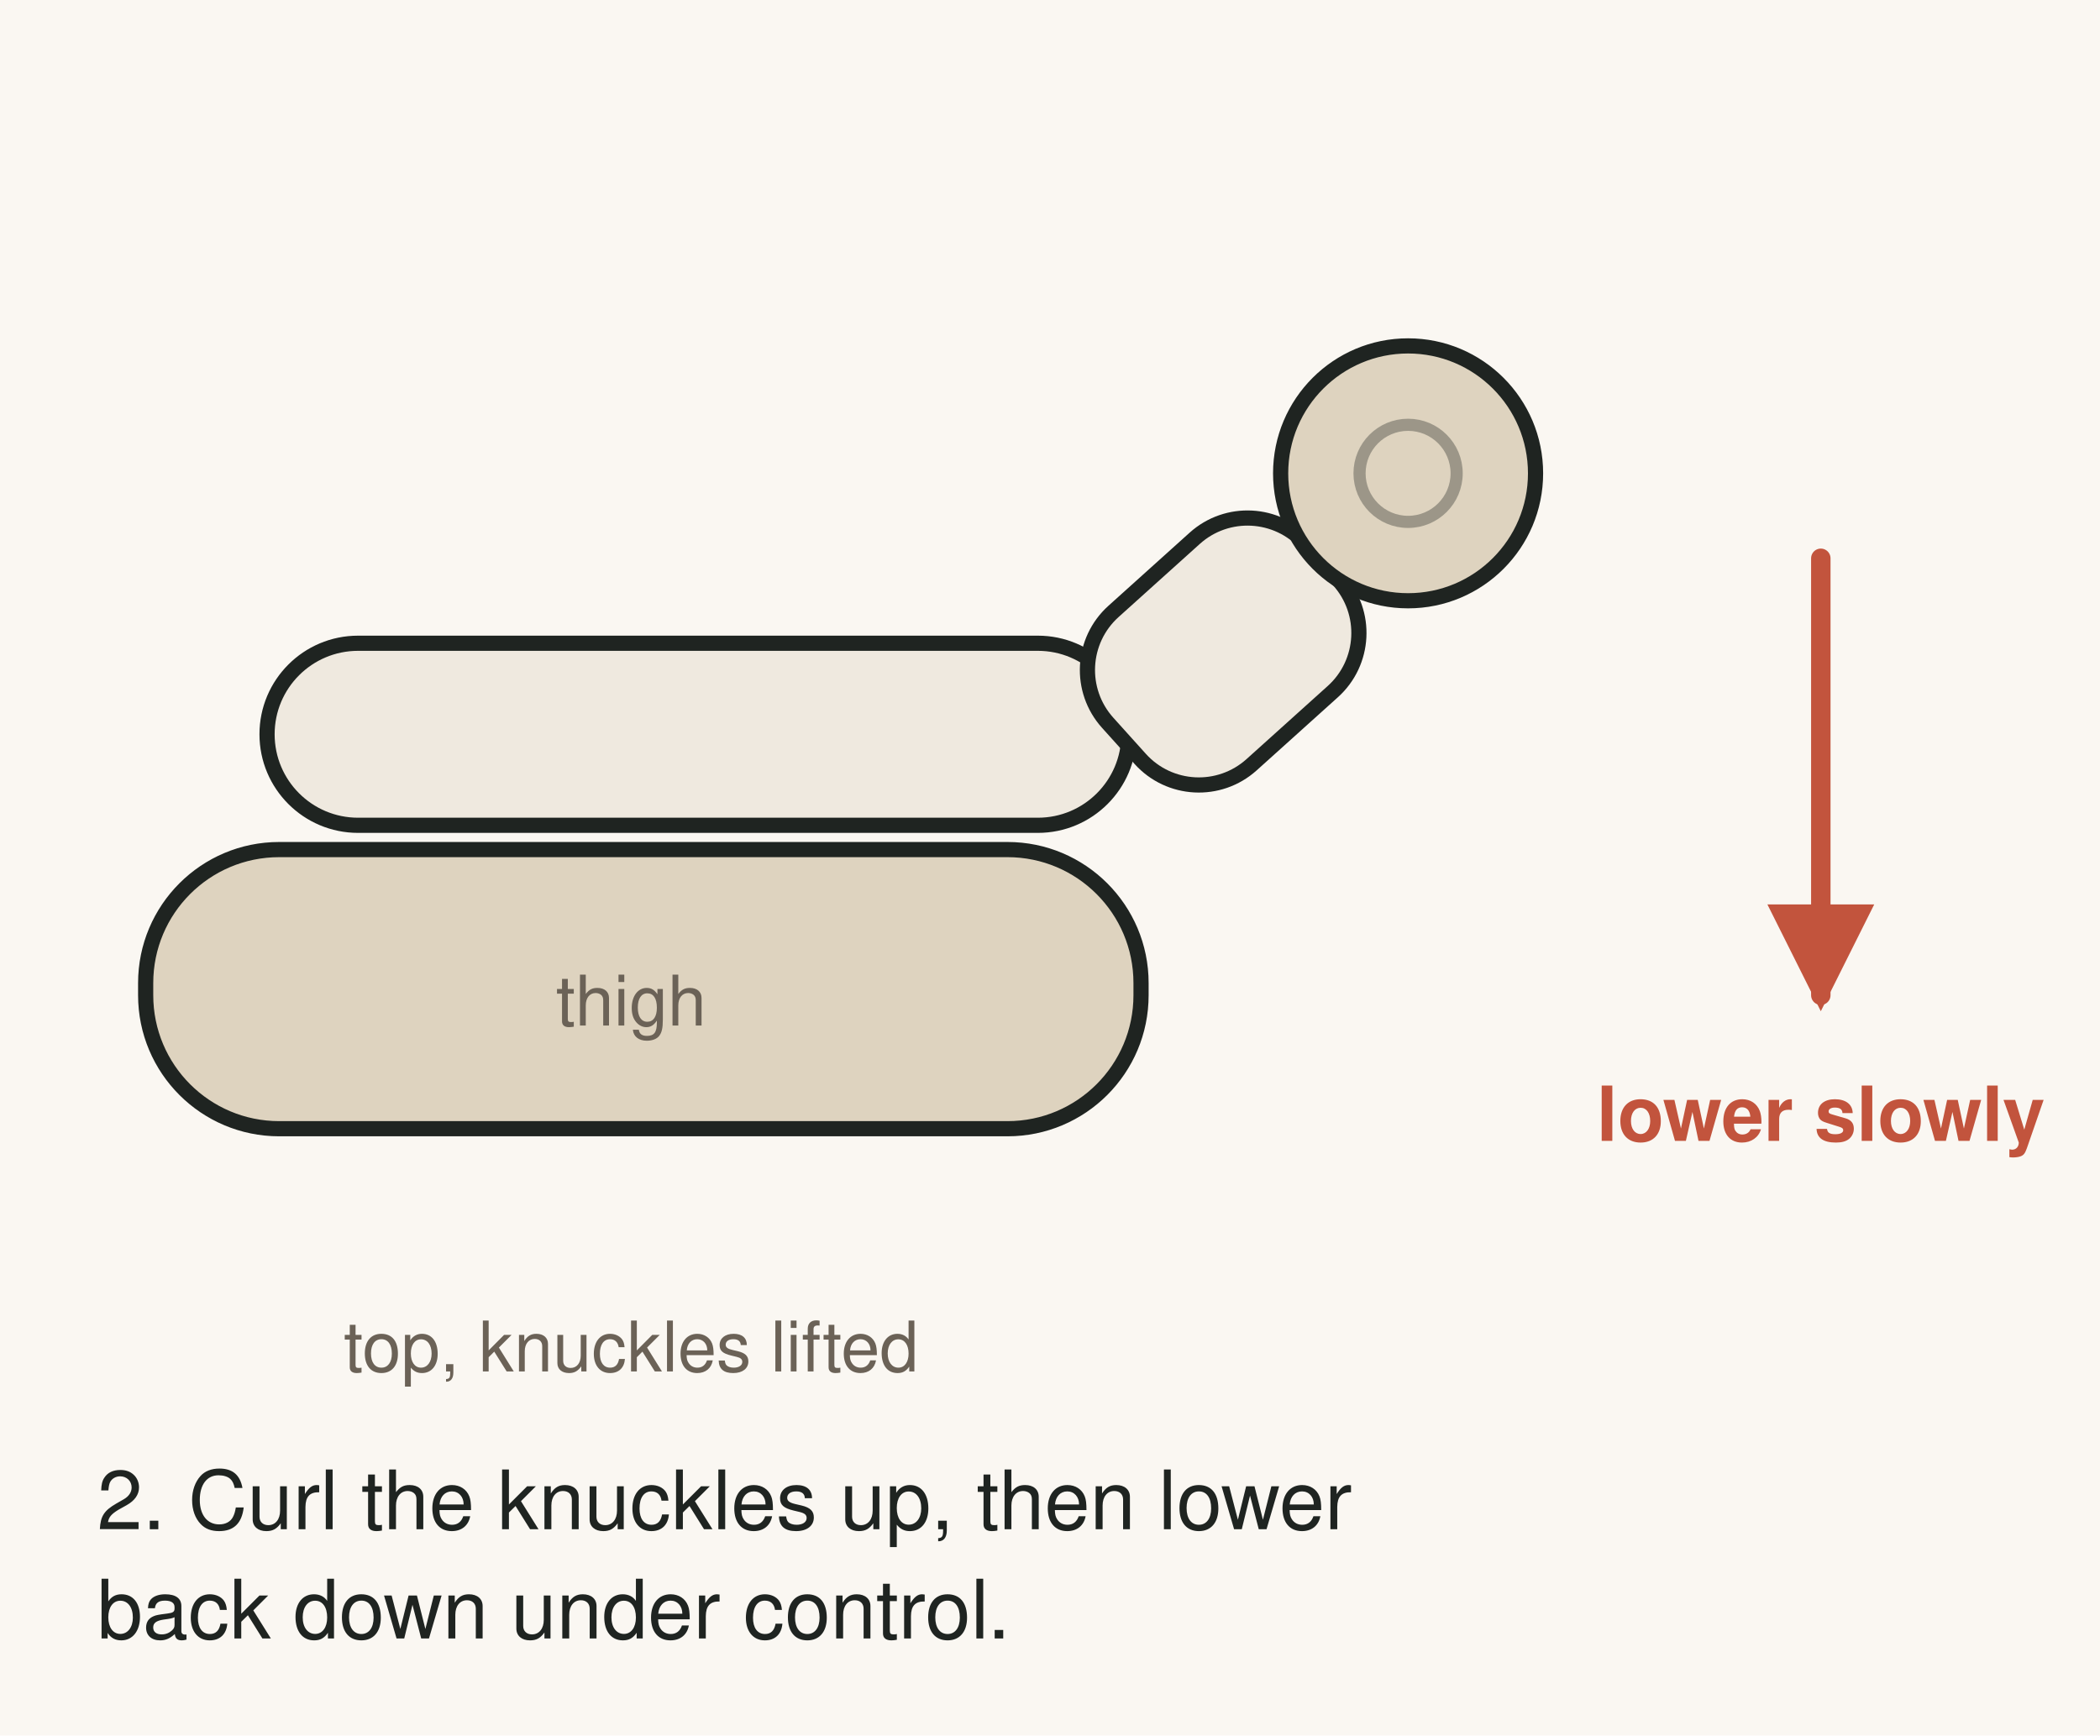
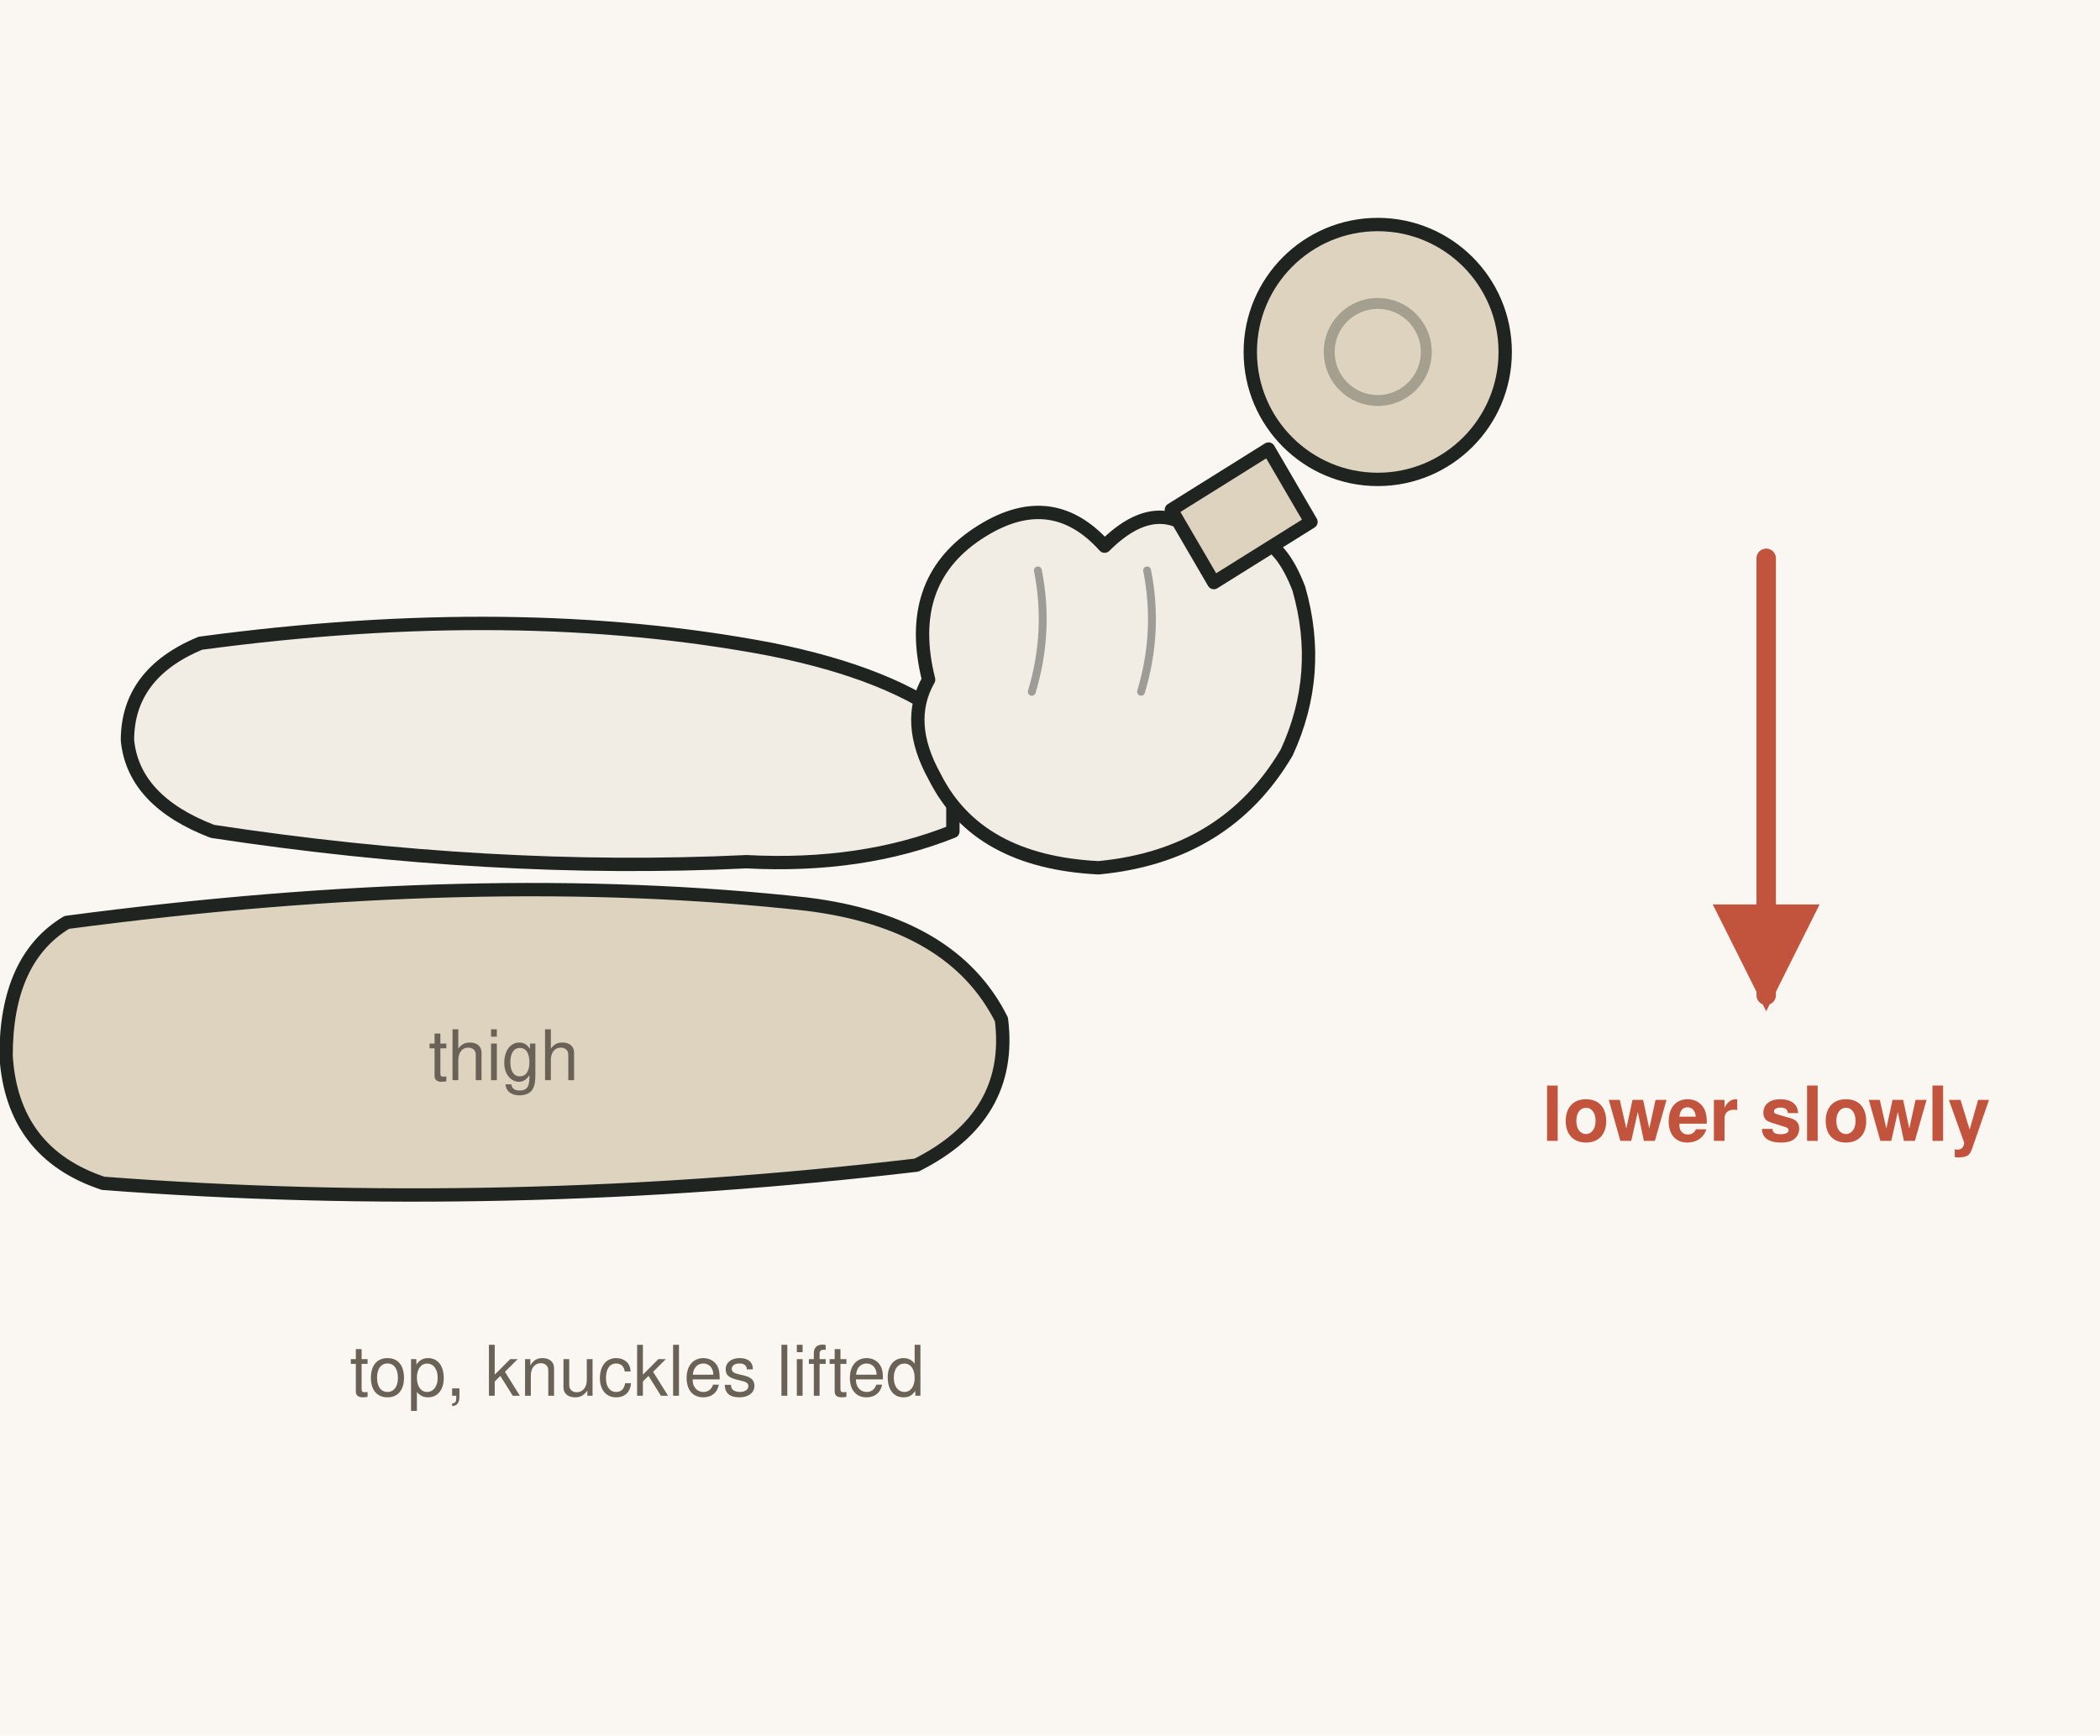
<svg xmlns="http://www.w3.org/2000/svg" viewBox="366 74 346 286" role="img" aria-label="reverse-wrist-curl step 2">
  <style>
    .bg{fill:#FAF7F2}
-     .limb{fill:#EFE9DF;stroke:#1F2421;stroke-width:2.5;stroke-linejoin:round}
-     .imp{fill:#DED3BF;stroke:#1F2421;stroke-width:2.5;stroke-linejoin:round}
-     .det{stroke:#1F2421;fill:none;stroke-width:2;stroke-linecap:round;opacity:.35}
+     .lm{fill:#F2EDE4;stroke:#1F2421;stroke-width:2.2;stroke-linejoin:round;stroke-linecap:round}
+     .im{fill:#DED3BF;stroke:#1F2421;stroke-width:2.2;stroke-linejoin:round}
+     .hd{fill:#B9AE99;stroke:#1F2421;stroke-width:2.2;stroke-linejoin:round}
+     .oth{fill:#E2E7E3;stroke:#1F2421;stroke-width:2.2;stroke-linejoin:round}
+     .torso{fill:#D6CDBB;stroke:#1F2421;stroke-width:2.2;stroke-linejoin:round}
+     .ct{fill:none;stroke:#1F2421;stroke-width:1.3;opacity:.4;stroke-linecap:round}
+     .det{stroke:#1F2421;fill:none;stroke-width:1.8;stroke-linecap:round;opacity:.3}
    .acc{stroke:#C2543D;fill:none;stroke-width:3.2;stroke-linecap:round}
+     .lead{stroke:#C2543D;fill:none;stroke-width:1.4;opacity:.72}
+     .band{stroke:#5E7266;fill:none;stroke-width:4.2;stroke-linecap:round;stroke-linejoin:round}
    .t{font-family:-apple-system,BlinkMacSystemFont,'Segoe UI',Helvetica,Arial,sans-serif;fill:#1F2421}
    .h{font-size:22px;font-weight:700}
    .sub{font-size:13.5px;fill:#6B6257}
    .cap{font-size:13.5px}
    .lab{font-size:11.5px;fill:#6B6257}
    .accT{font-size:12.5px;font-weight:700;fill:#C2543D}
    .dose{font-size:13px;fill:#4A443C}
    .div{stroke:#E2D9CB;stroke-width:1.5}
  </style>
  <marker id="ar" viewBox="0 0 10 10" refX="8.5" refY="5" markerWidth="5.5" markerHeight="5.5" orient="auto-start-reverse">
    <path d="M0,0 L10,5 L0,10 z" fill="#C2543D" />
  </marker>
  <rect x="366" y="74" width="346" height="286" fill="#FAF7F2" />
-   <g>
-     <rect class="imp" x="390" y="214" width="164" height="46" rx="22" />
-     <text class="t lab" x="470" y="243" text-anchor="middle">thigh</text>
-     <rect class="limb" x="410" y="180" width="142" height="30" rx="15" />
-     <rect class="limb" x="550" y="178" width="44" height="34" rx="13" transform="rotate(-42 552 194)" />
-     <circle class="imp" cx="598" cy="152" r="21" />
-     <circle class="det" cx="598" cy="152" r="8" />
-     <path class="acc" d="M666,166 L666,238" marker-end="url(#ar)" />
-     <text class="t accT" x="666" y="262" text-anchor="middle">lower slowly</text>
-     <text class="t lab" x="470" y="300" text-anchor="middle">top, knuckles lifted</text>
-     <text class="t cap" x="382" y="326">2. Curl the knuckles up, then lower</text>
-     <text class="t cap" x="382" y="344">back down under control.</text>
+   <g transform="translate(351,0)">
+     <path class="im" d="M26,226 Q94,217 148,223 Q172,226 180,242 Q182,258 166,266 Q98,274 32,269 Q17,264 16,248 Q16,232 26,226 Z" />
+     <text class="t lab" x="98" y="252" text-anchor="middle">thigh</text>
+     <path class="lm" d="M48,180 Q100,173 142,181 Q162,185 172,193 L172,211 Q157,217 138,216 Q96,218 50,211 Q37,206 36,196 Q36,185 48,180 Z" />
+     <path class="lm" d="M168,186 Q164,170 176,162 Q188,154 197,164 Q207,154 215,165 Q224,158 229,171 Q233,185 227,198 Q217,215 196,217 Q176,216 169,202 Q164,193 168,186 Z" />
+     <path class="ct" d="M186,168 Q188,178 185,188" />
+     <path class="ct" d="M204,168 Q206,178 203,188" />
+     <circle class="im" cx="242" cy="132" r="21" />
+     <circle class="det" cx="242" cy="132" r="8" />
+     <path class="im" d="M208,158 L224,148 L231,160 L215,170 Z" />
+     <text class="t lab" x="120" y="304" text-anchor="middle">top, knuckles lifted</text>
+     <path class="acc" d="M306,166 L306,238" marker-end="url(#ar)" />
+     <text class="t accT" x="306" y="262" text-anchor="middle">lower slowly</text>
  </g>
</svg>
